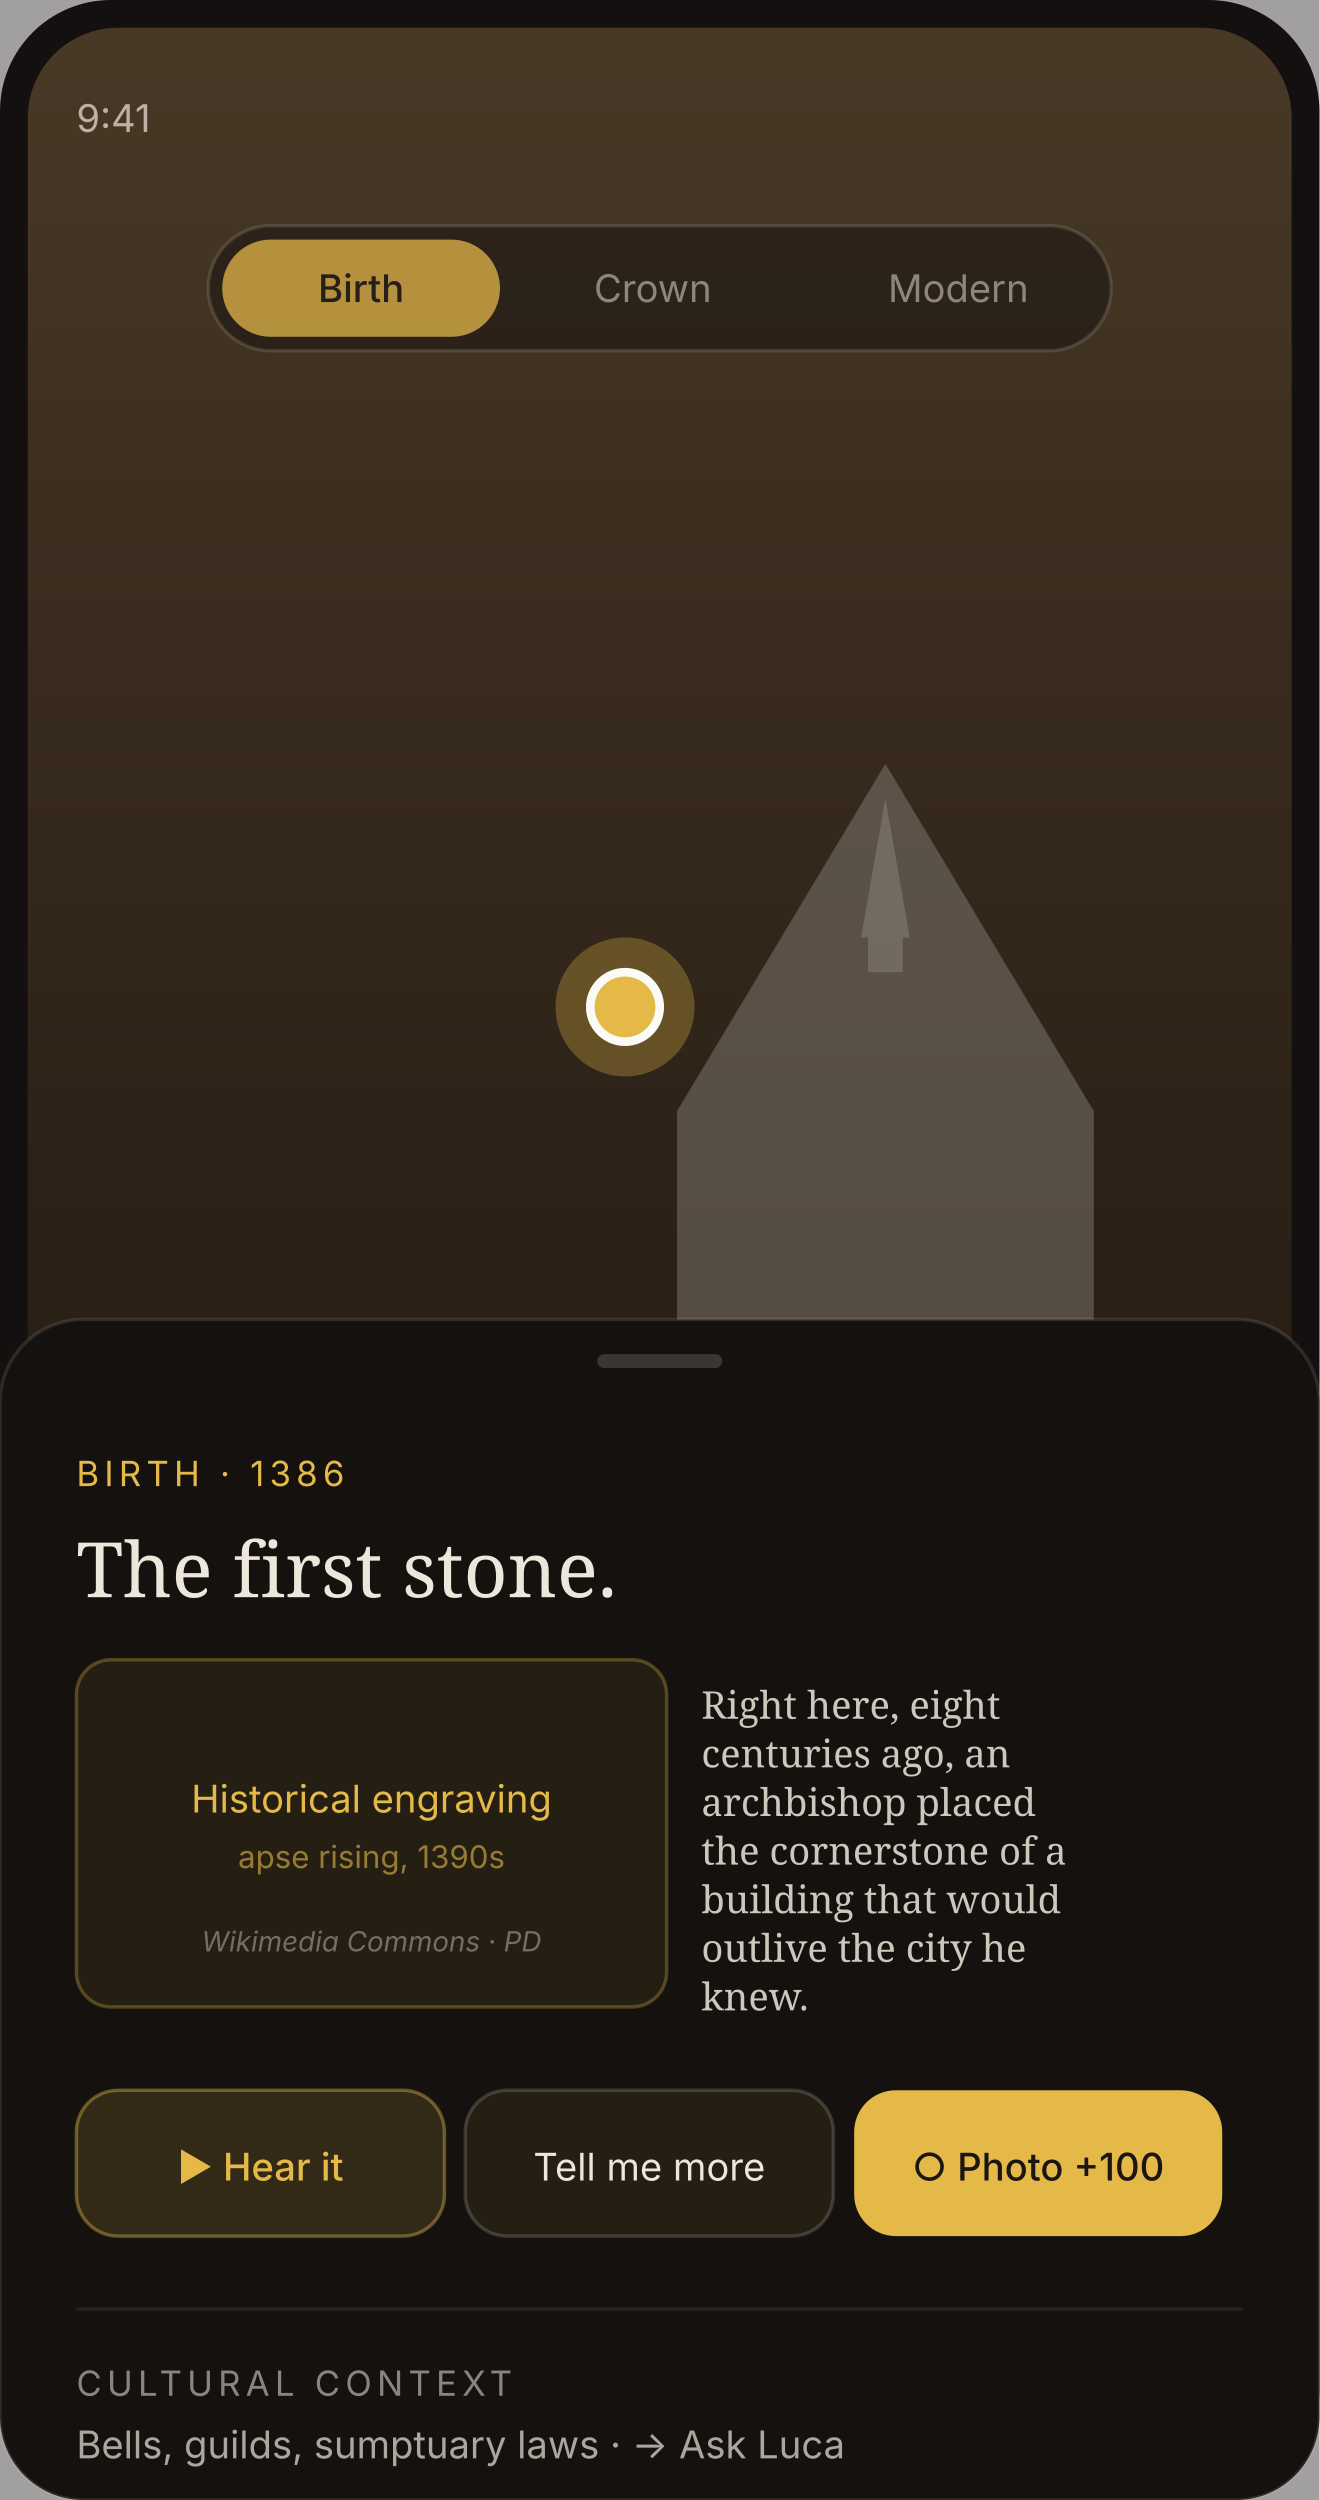
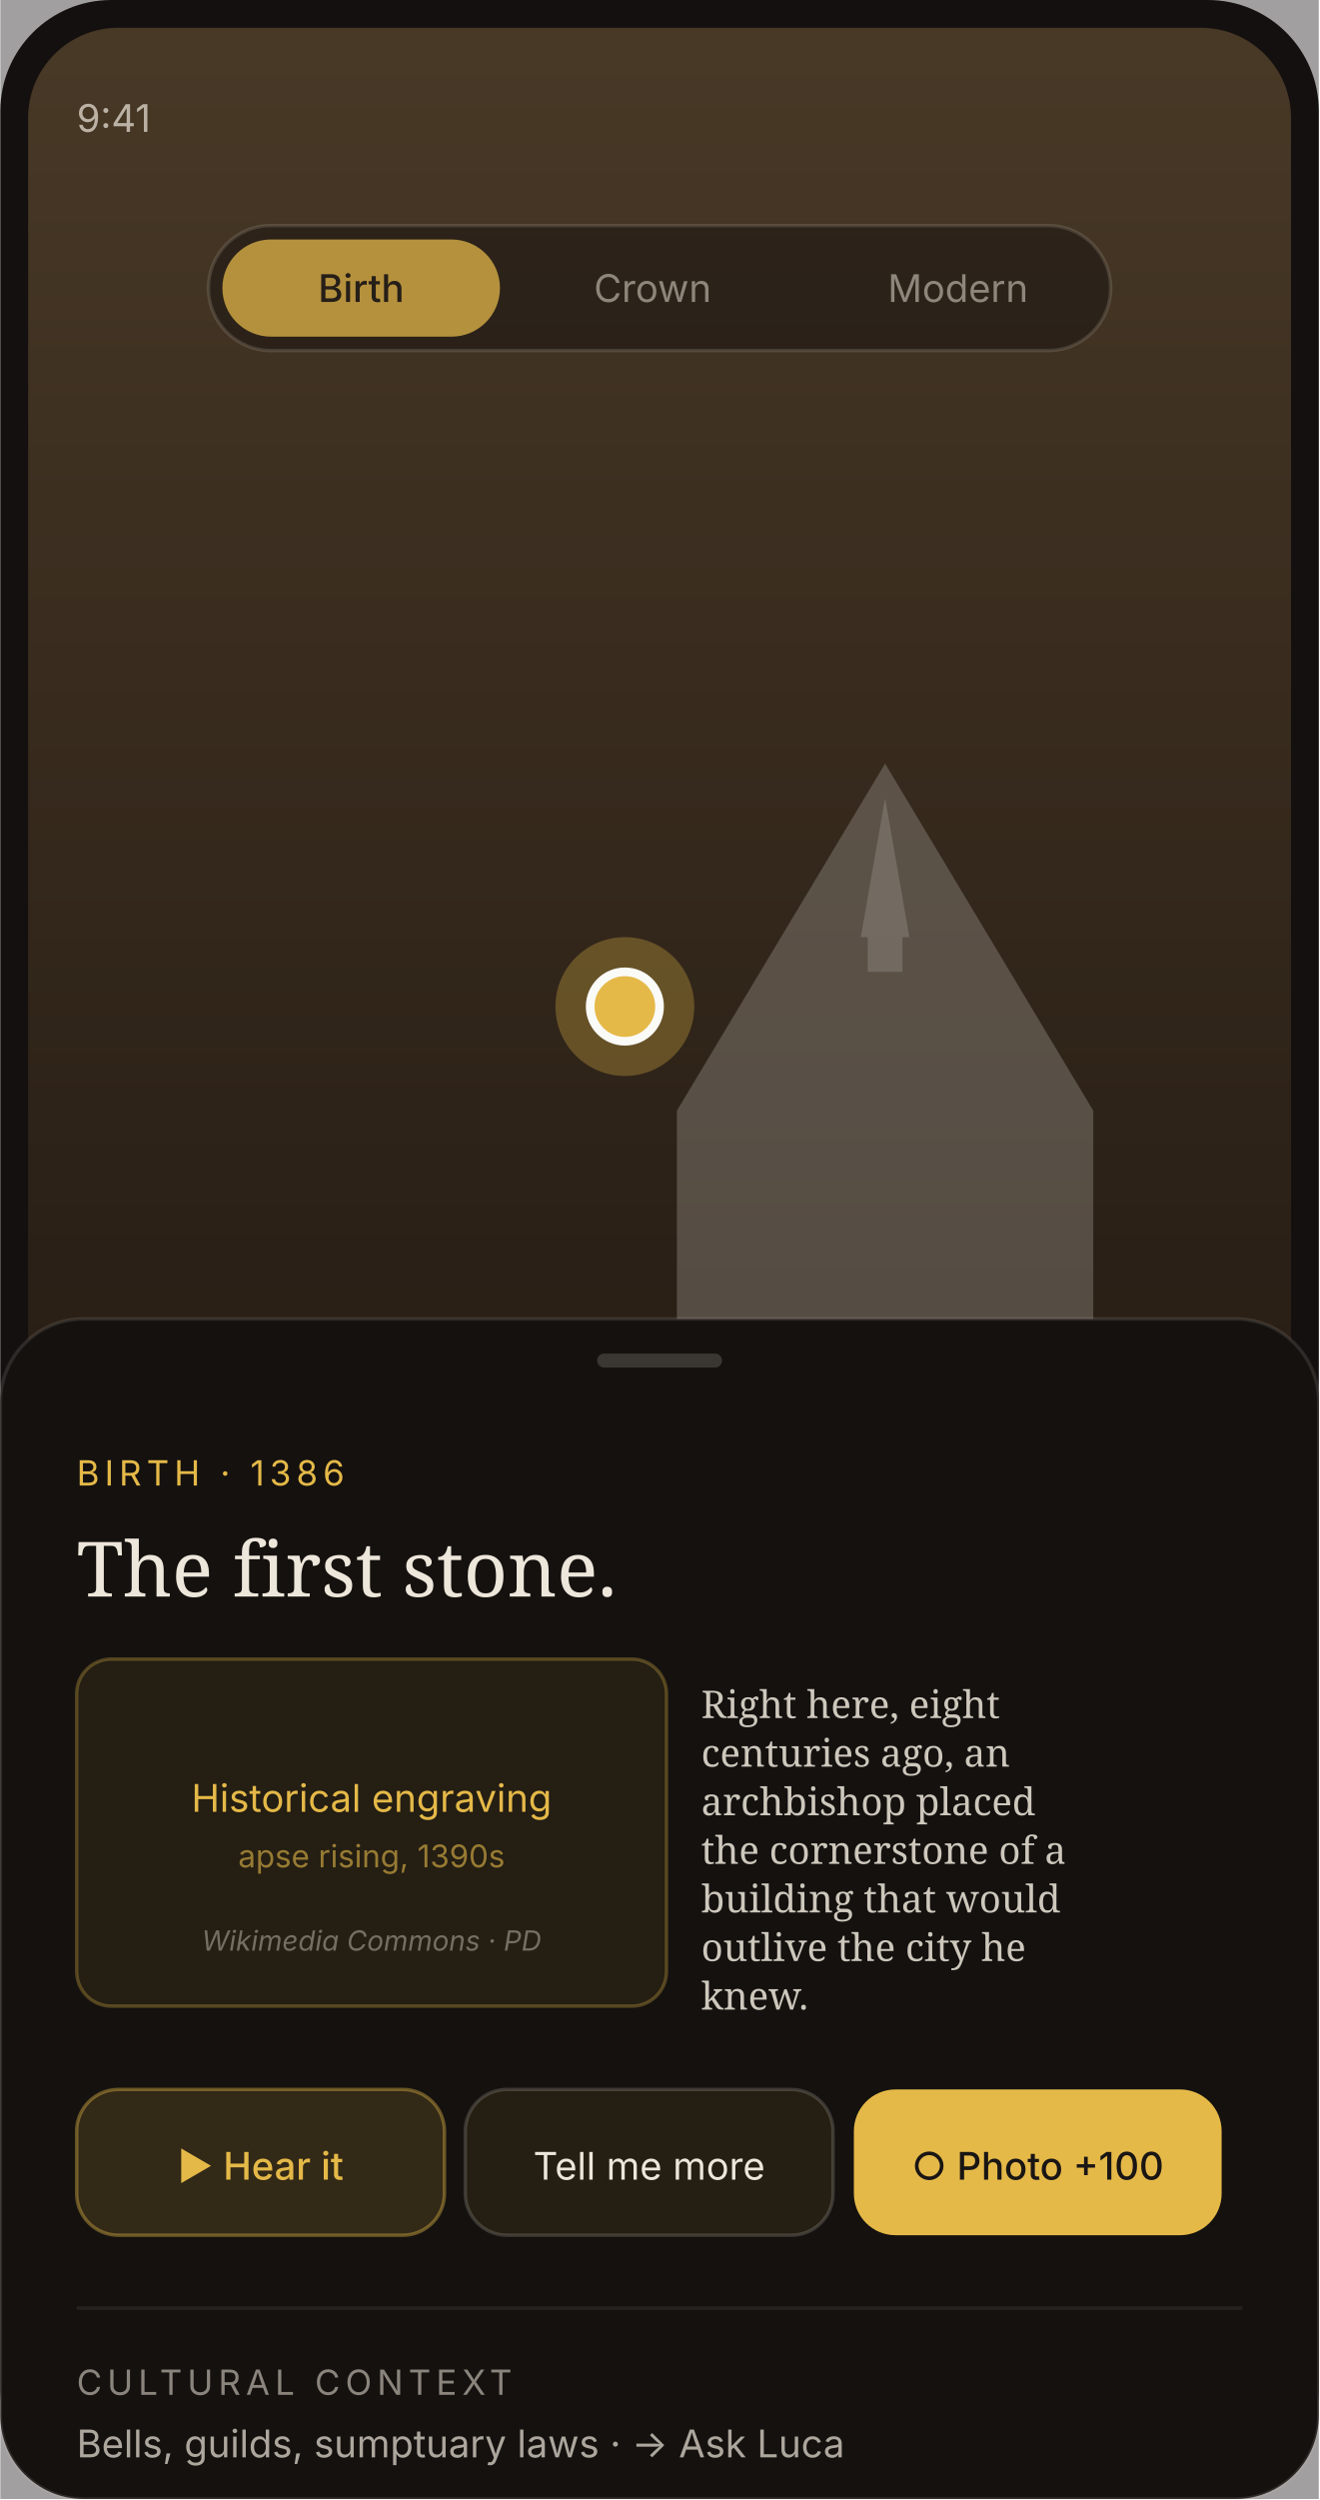
- <svg xmlns="http://www.w3.org/2000/svg" viewBox="0 0 380 720" font-family="-apple-system, system-ui, sans-serif">
+ <svg xmlns="http://www.w3.org/2000/svg" viewBox="0 0 380 720" width="320" height="606" font-family="-apple-system, system-ui, sans-serif">
  <rect width="380" height="720" rx="32" fill="#14110F" />
  <defs>
    <linearGradient id="camFeed2" x1="0" y1="0" x2="0" y2="1">
      <stop offset="0" stop-color="#6b5436" />
      <stop offset="0.5" stop-color="#3a2c1c" />
      <stop offset="1" stop-color="#1a140d" />
    </linearGradient>
  </defs>
  <rect x="8" y="8" width="364" height="704" rx="26" fill="url(#camFeed2)" />
  <g fill="rgba(237,230,218,0.4)" transform="translate(80,150)">
    <rect x="115" y="170" width="120" height="120" />
    <path d="M115 170 L175 70 L235 170 Z" />
    <rect x="170" y="120" width="10" height="10" />
    <path d="M168 120 L175 80 L182 120 Z" />
  </g>
  <rect x="0" y="0" width="380" height="720" fill="rgba(20,17,15,0.4)" />
  <text x="22" y="38" font-size="11" fill="rgba(237,230,218,0.7)">9:41</text>
  <g transform="translate(60,65)" opacity="0.7">
    <rect width="260" height="36" rx="18" fill="rgba(20,17,15,0.7)" stroke="rgba(237,230,218,0.2)" />
    <rect x="4" y="4" width="80" height="28" rx="14" fill="#E5B948" />
    <text x="44" y="22" font-size="11" font-weight="500" fill="#1A1614" text-anchor="middle">Birth</text>
    <text x="128" y="22" font-size="11" fill="rgba(237,230,218,0.7)" text-anchor="middle">Crown</text>
    <text x="216" y="22" font-size="11" fill="rgba(237,230,218,0.7)" text-anchor="middle">Modern</text>
  </g>
  <g transform="translate(180,290)">
    <circle r="20" fill="rgba(229,185,72,0.3)" />
    <circle r="10" fill="#E5B948" stroke="#FAFAF7" stroke-width="2.5" />
  </g>
  <g transform="translate(0,380)">
    <rect x="0" y="0" width="380" height="340" rx="24" fill="#14110F" stroke="rgba(237,230,218,0.12)" />
    <rect x="172" y="10" width="36" height="4" rx="2" fill="rgba(237,230,218,0.18)" />
    <text x="22" y="48" font-size="10" fill="#E5B948" letter-spacing="1.5">BIRTH · 1386</text>
    <text x="22" y="80" font-size="22" font-weight="500" fill="#EDE6DA" font-family="Georgia, serif">The first stone.</text>
    <g transform="translate(22,98)">
      <rect width="170" height="100" rx="10" fill="rgba(229,185,72,0.08)" stroke="rgba(229,185,72,0.3)" />
      <text x="85" y="44" font-size="11" fill="#E5B948" text-anchor="middle">Historical engraving</text>
      <text x="85" y="60" font-size="9" fill="rgba(229,185,72,0.6)" text-anchor="middle">apse rising, 1390s</text>
      <text x="85" y="84" font-size="8" fill="rgba(237,230,218,0.4)" text-anchor="middle" font-style="italic">Wikimedia Commons · PD</text>
    </g>
    <text x="202" y="115" font-size="11" fill="rgba(237,230,218,0.85)" font-family="Georgia, serif">
      <tspan x="202" dy="0">Right here, eight</tspan>
      <tspan x="202" dy="14">centuries ago, an</tspan>
      <tspan x="202" dy="14">archbishop placed</tspan>
      <tspan x="202" dy="14">the cornerstone of a</tspan>
      <tspan x="202" dy="14">building that would</tspan>
      <tspan x="202" dy="14">outlive the city he</tspan>
      <tspan x="202" dy="14">knew.</tspan>
    </text>
    <g transform="translate(22,222)">
      <rect width="106" height="42" rx="12" fill="rgba(229,185,72,0.15)" stroke="rgba(229,185,72,0.4)" />
      <text x="53" y="26" font-size="11" font-weight="500" fill="#E5B948" text-anchor="middle">▶ Hear it</text>
    </g>
    <g transform="translate(134,222)">
      <rect width="106" height="42" rx="12" fill="rgba(229,185,72,0.08)" stroke="rgba(237,230,218,0.18)" />
      <text x="53" y="26" font-size="11" fill="#EDE6DA" text-anchor="middle">Tell me more</text>
    </g>
    <g transform="translate(246,222)">
      <rect width="106" height="42" rx="12" fill="#E5B948" />
      <text x="53" y="26" font-size="11" font-weight="500" fill="#1A1614" text-anchor="middle">○ Photo +100</text>
    </g>
    <line x1="22" y1="285" x2="358" y2="285" stroke="rgba(237,230,218,0.08)" />
    <text x="22" y="310" font-size="10" fill="#8A847C" letter-spacing="1.5">CULTURAL CONTEXT</text>
    <text x="22" y="328" font-size="11" fill="rgba(237,230,218,0.7)">Bells, guilds, sumptuary laws · → Ask Luca</text>
  </g>
</svg>
